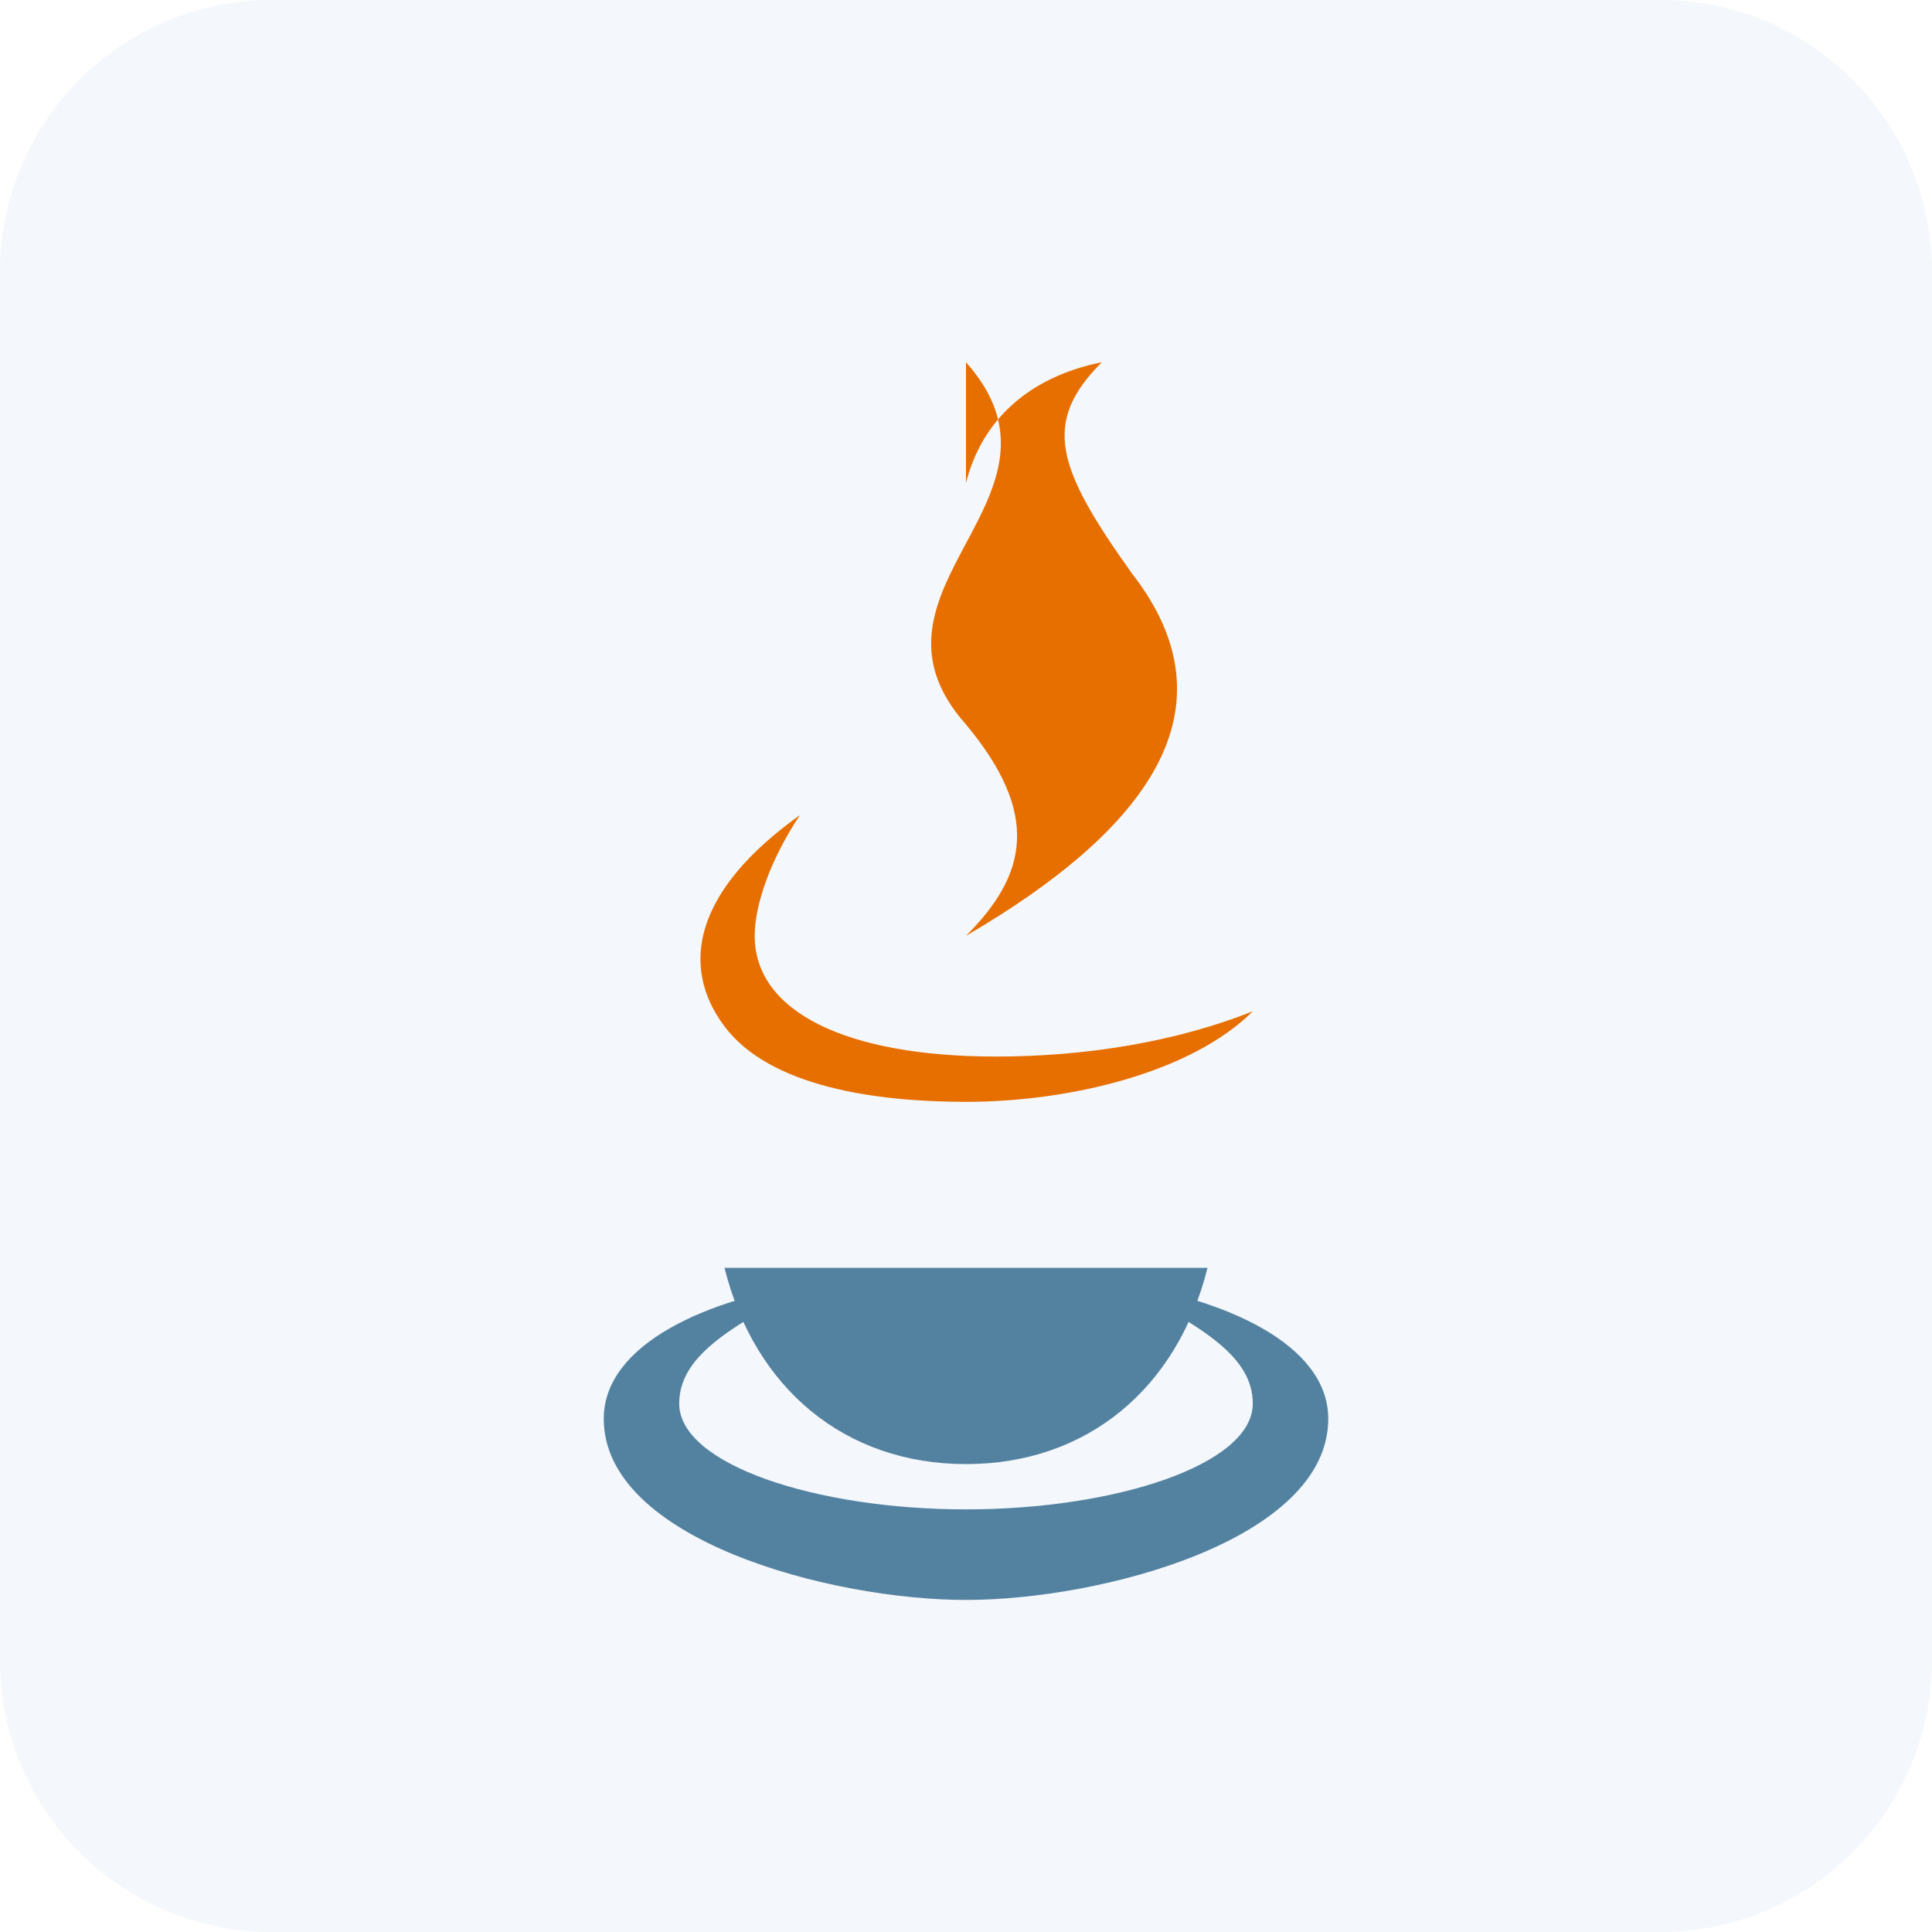
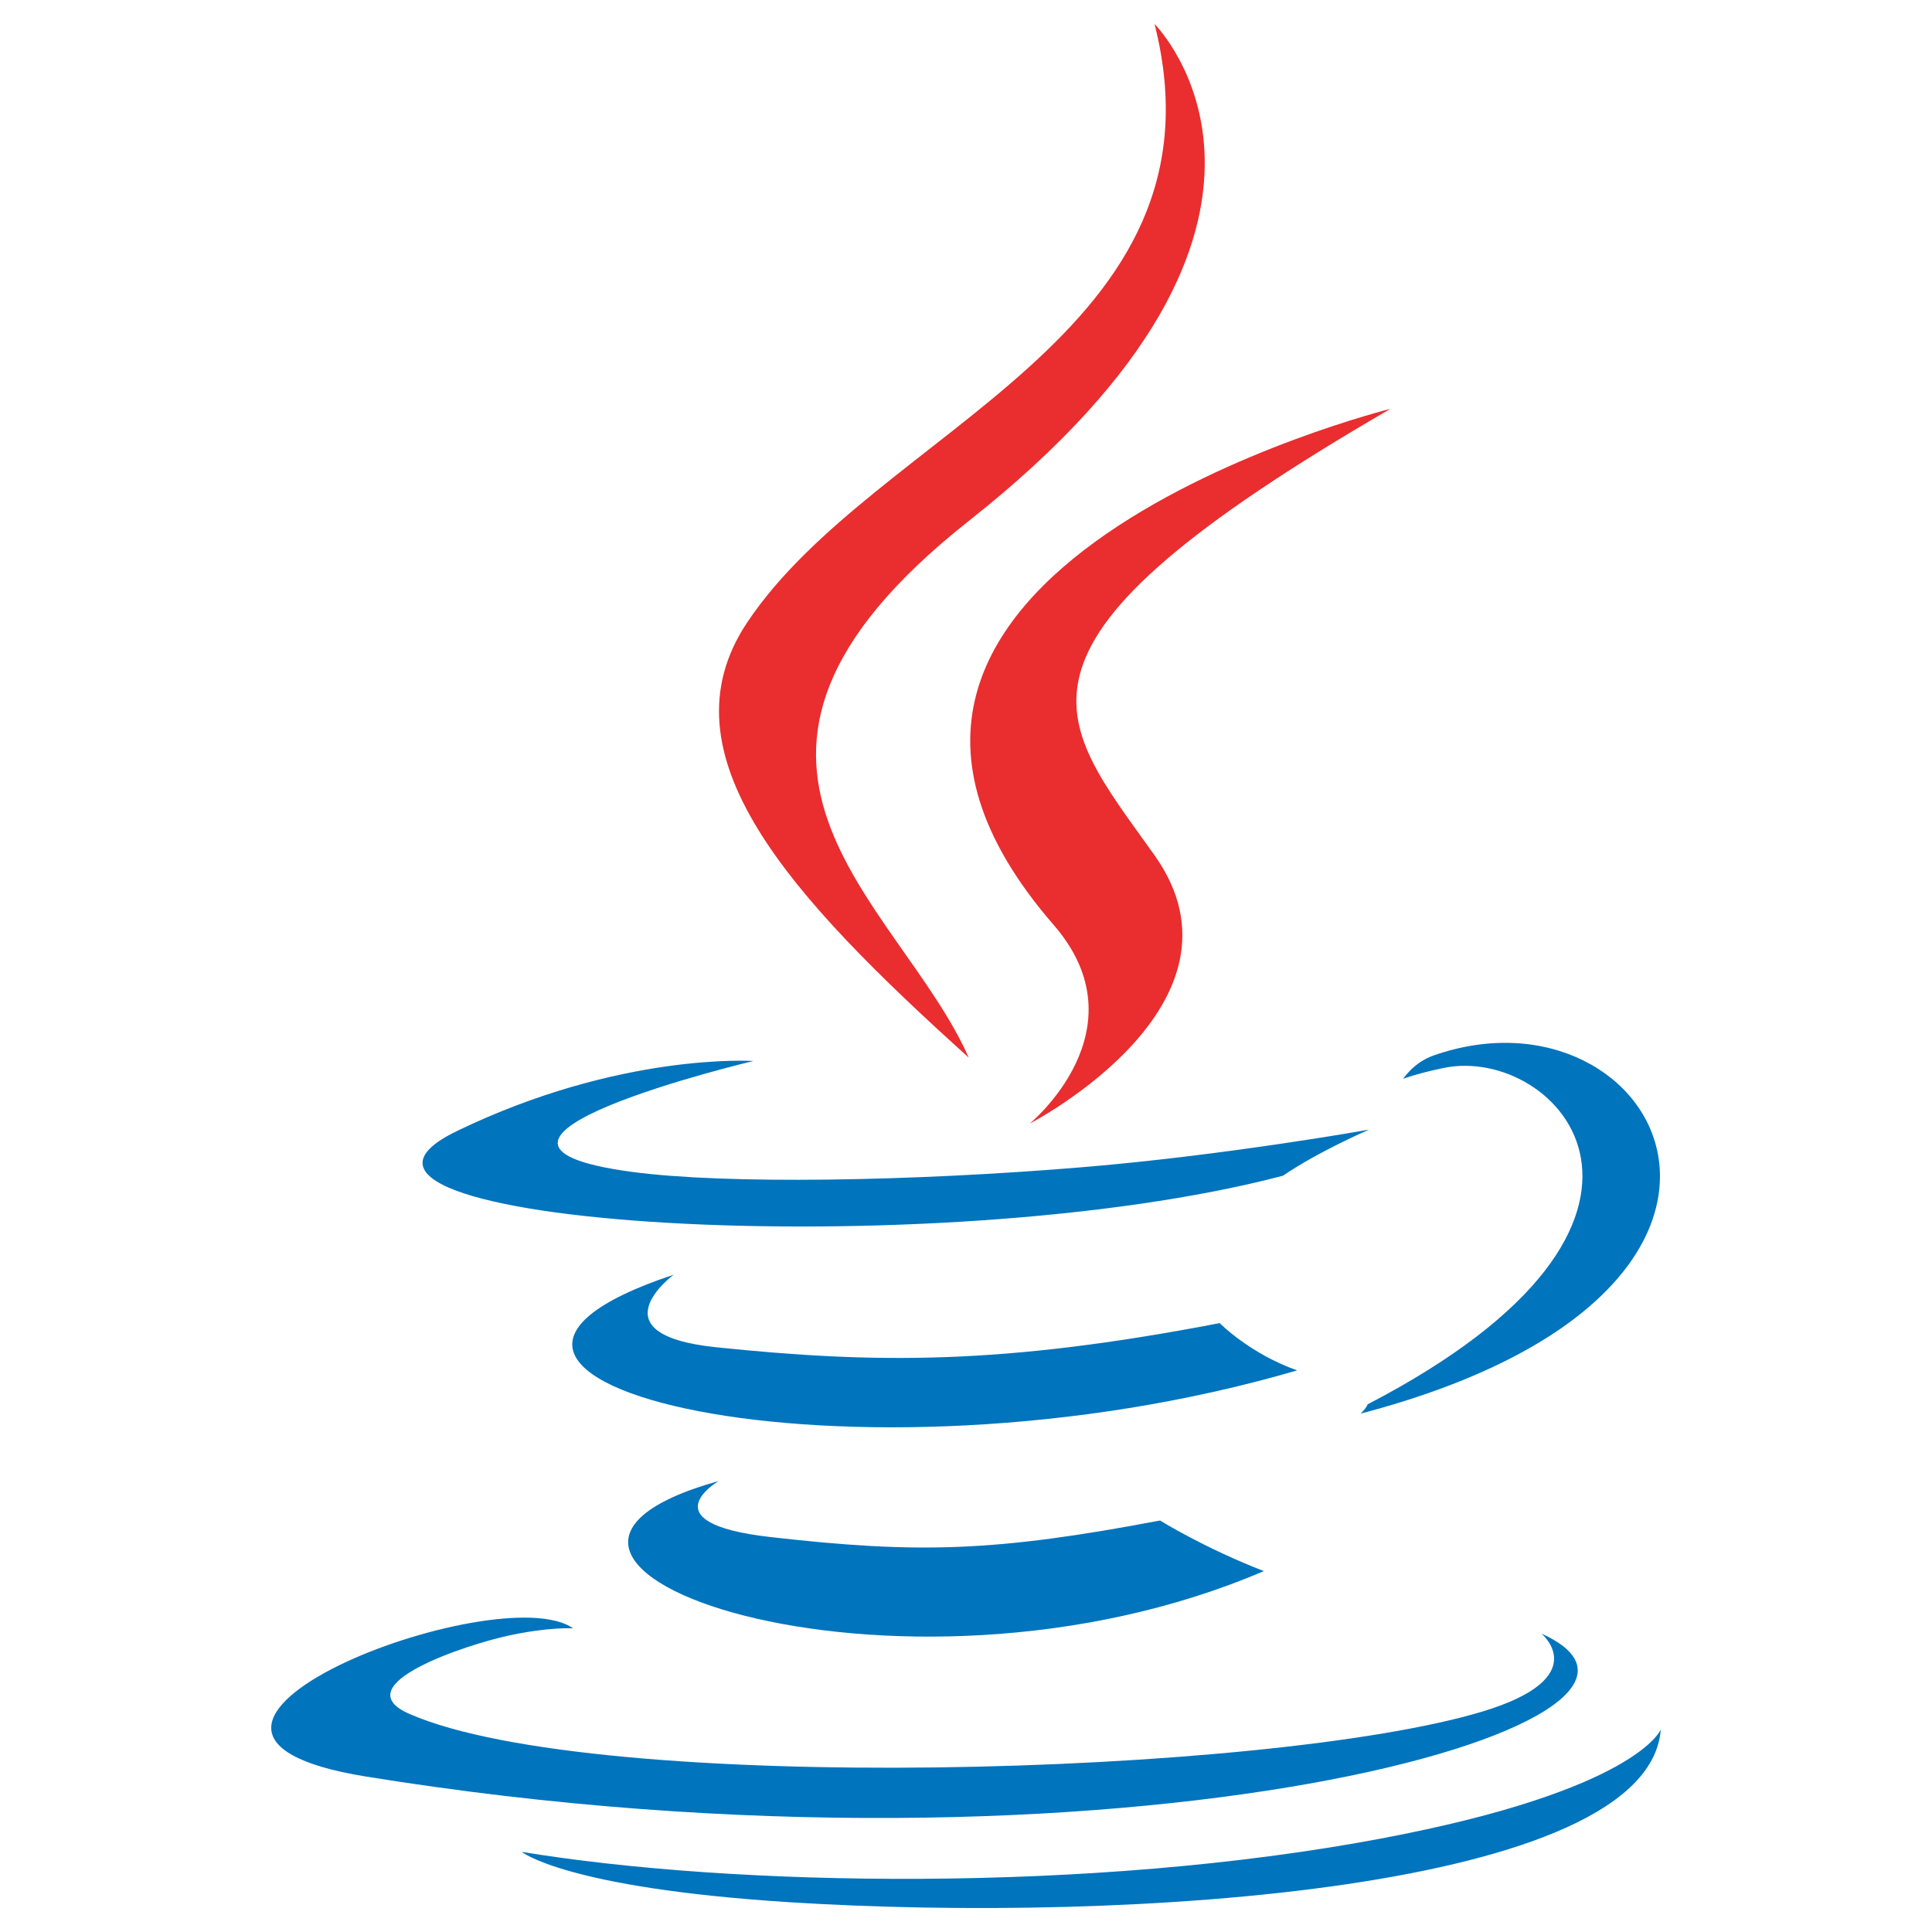
<svg xmlns="http://www.w3.org/2000/svg" viewBox="0 0 128 128">
-   <rect width="128" height="128" rx="18" fill="#f4f7fb" />
-   <path d="M40 94c0 8 15 12 24 12s24-4 24-12c0-5-7-8-14-9 6 3 9 5 9 8 0 4-9 7-19 7s-19-3-19-7c0-3 3-5 9-8-7 1-14 4-14 9z" fill="#5382a1" />
-   <path d="M48 84h32c-2 8-8 13-16 13s-14-5-16-13z" fill="#5382a1" />
-   <path d="M64 24c8 9-8 15 0 24 5 6 4 10 0 14 12-7 18-15 11-24-5-7-6-10-2-14-5 1-8 4-9 8z" fill="#e76f00" />
-   <path d="M53 54c-7 5-8 10-5 14 3 4 10 5 16 5 7 0 15-2 19-6-5 2-11 3-17 3-10 0-16-3-16-8 0-2 1-5 3-8z" fill="#e76f00" />
+   <path fill="#0074BD" d="M47.617 98.12s-4.767 2.774 3.397 3.71c9.892 1.13 14.947.968 25.845-1.092 0 0 2.871 1.795 6.873 3.351-24.439 10.47-55.308-.607-36.115-5.969zm-2.988-13.665s-5.348 3.959 2.823 4.805c10.567 1.091 18.91 1.18 33.354-1.6 0 0 1.993 2.025 5.132 3.131-29.542 8.64-62.446.68-41.309-6.336z" />
+   <path fill="#EA2D2E" d="M69.802 61.271c6.025 6.935-1.58 13.17-1.58 13.17s15.289-7.891 8.269-17.777c-6.559-9.215-11.587-13.792 15.635-29.58 0 .001-42.731 10.67-22.324 34.187z" />
+   <path fill="#0074BD" d="M102.123 108.229s3.529 2.91-3.888 5.159c-14.102 4.272-58.706 5.56-71.094.171-4.451-1.938 3.899-4.625 6.526-5.192 2.739-.593 4.303-.485 4.303-.485-4.953-3.487-32.013 6.85-13.743 9.815 49.821 8.076 90.817-3.637 77.896-9.468zM49.912 70.294s-22.686 5.389-8.033 7.348c6.188.828 18.518.638 30.011-.326 9.39-.789 18.813-2.474 18.813-2.474s-3.308 1.419-5.704 3.053c-23.042 6.061-67.544 3.238-54.731-2.958 10.832-5.239 19.644-4.643 19.644-4.643zm40.697 22.747c23.421-12.167 12.591-23.86 5.032-22.285-1.848.385-2.677.72-2.677.72s.688-1.079 2-1.543c14.953-5.255 26.451 15.503-4.823 23.725 0-.002.359-.327.468-.617z" />
+   <path fill="#EA2D2E" d="M76.491 1.587S89.459 14.563 64.188 34.51c-20.266 16.006-4.621 25.13-.007 35.559-11.831-10.673-20.509-20.07-14.688-28.815C58.041 28.42 81.722 22.195 76.491 1.587z" />
+   <path fill="#0074BD" d="M52.214 126.021c22.476 1.437 57-.8 57.817-11.436 0 0-1.571 4.032-18.577 7.231-19.186 3.612-42.854 3.191-56.887.874 0 .001 2.875 2.381 17.647 3.331z" />
</svg>
